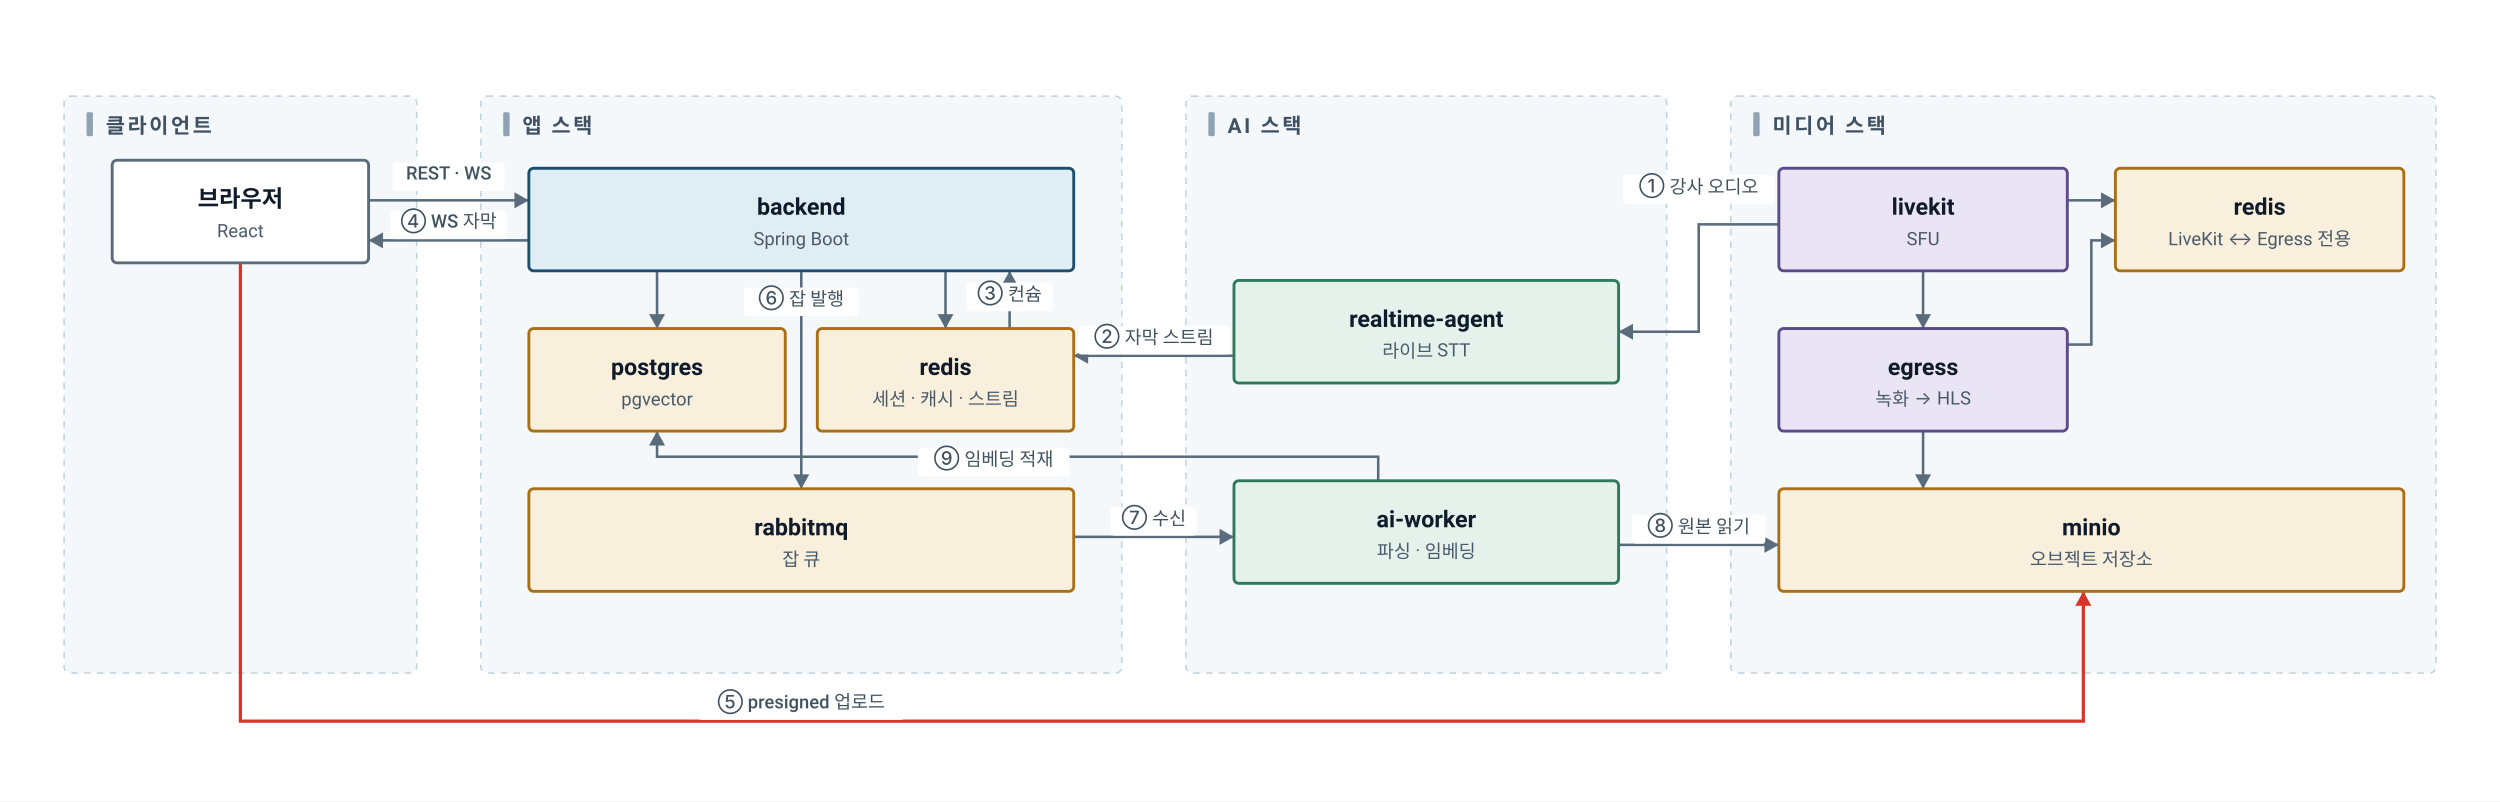
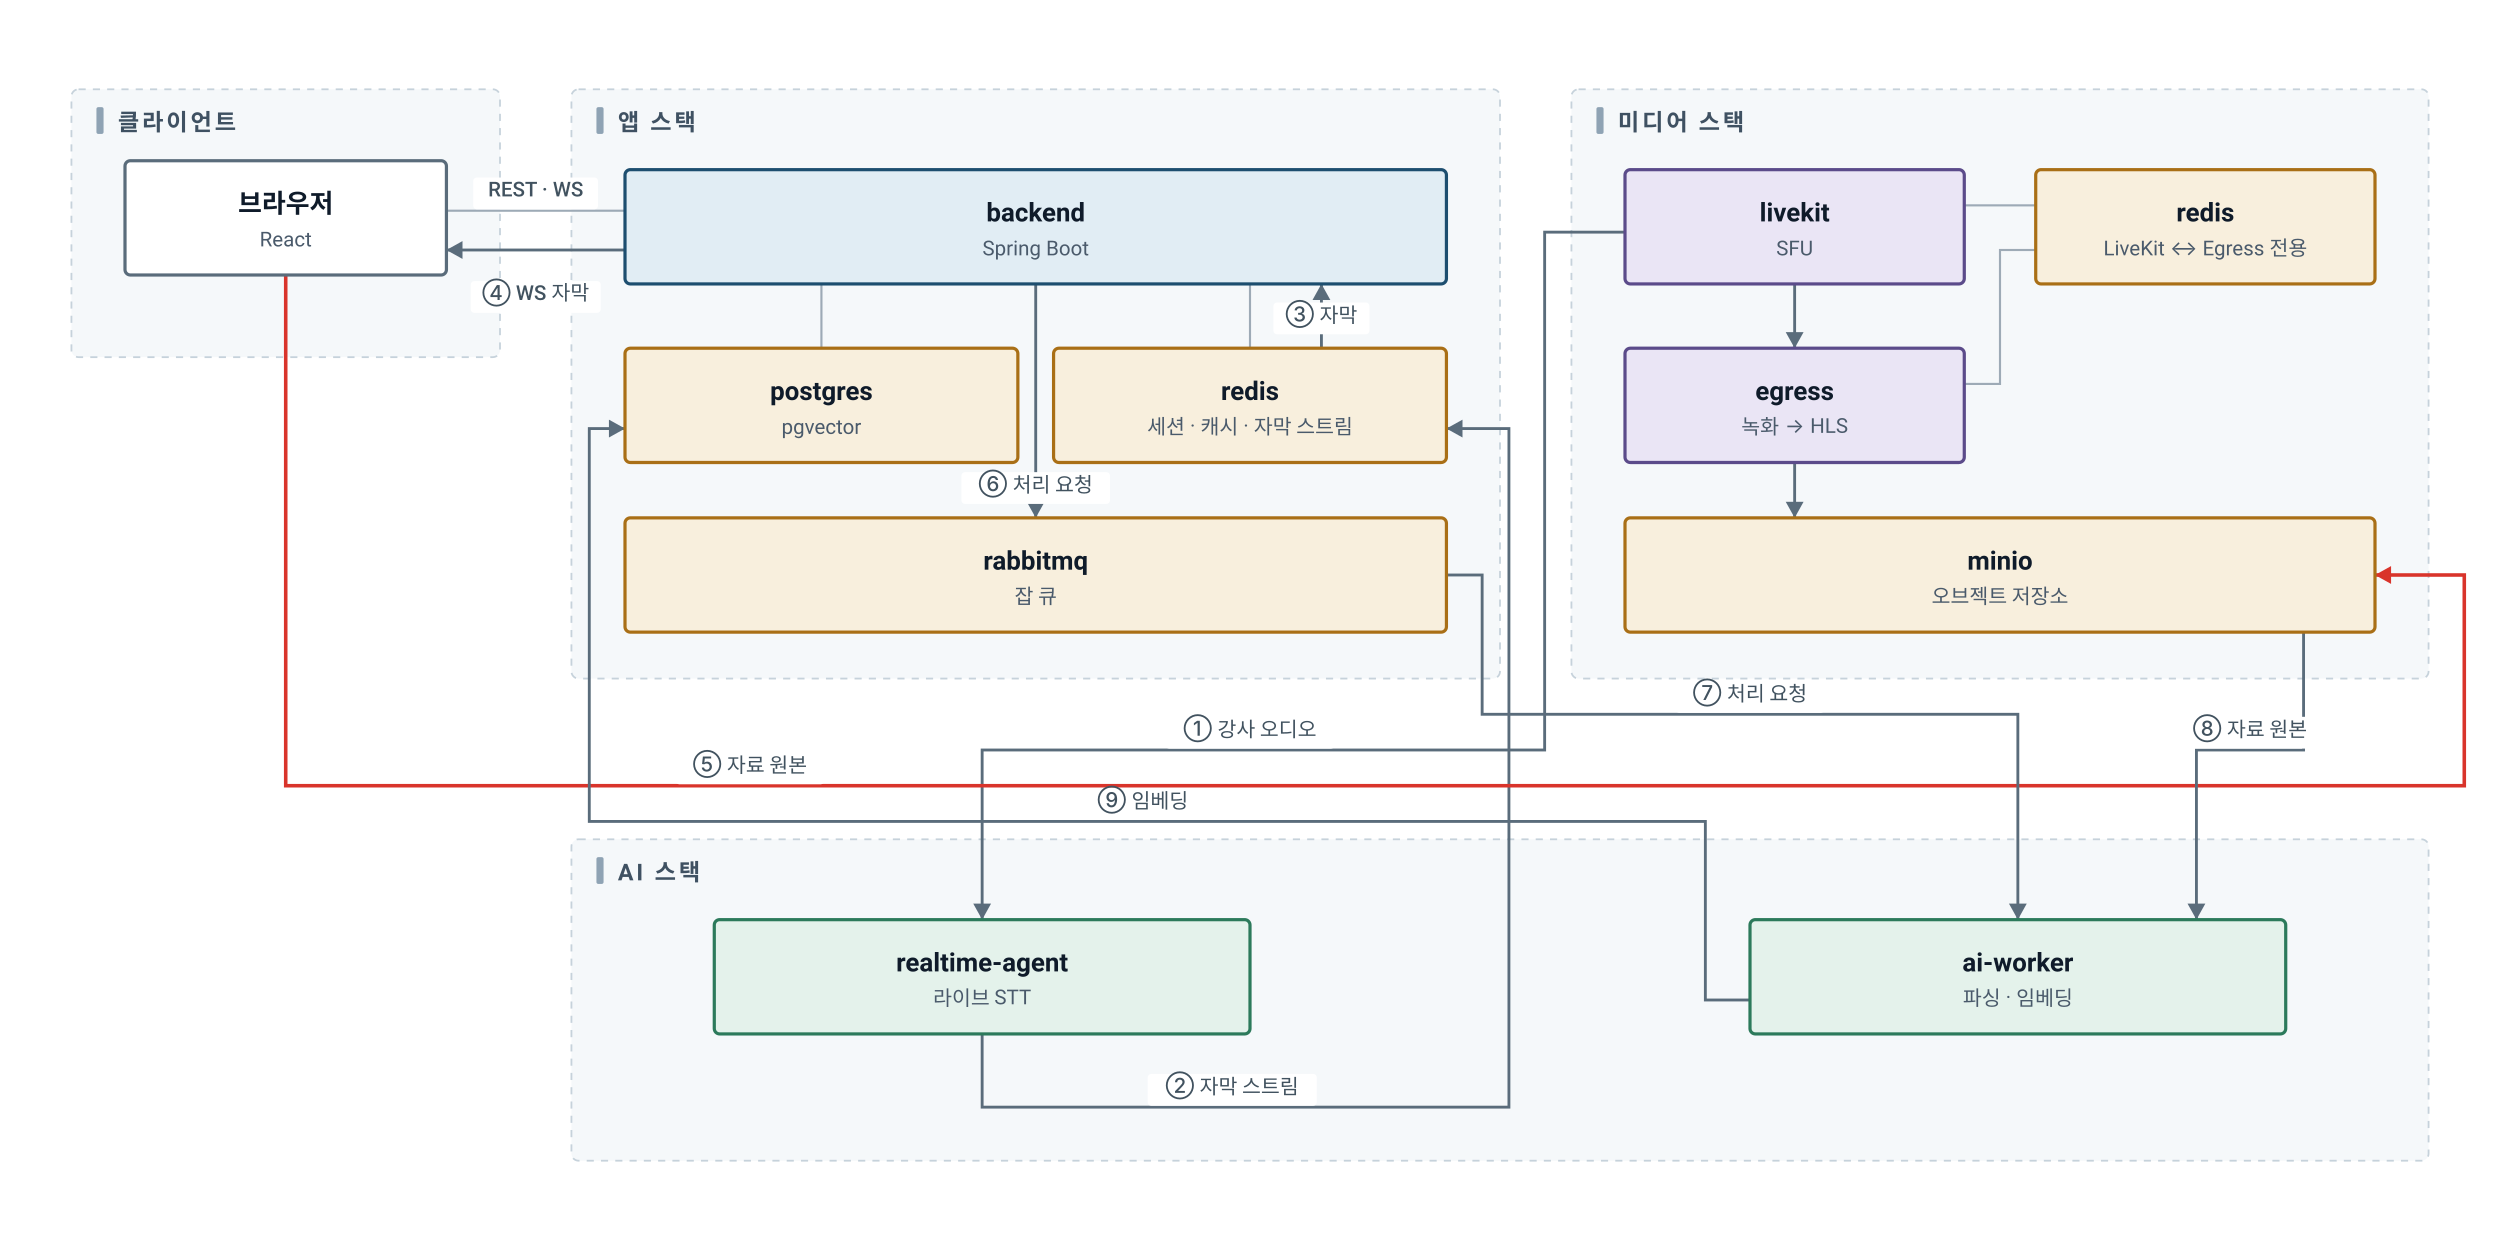
- <svg xmlns="http://www.w3.org/2000/svg" viewBox="0 0 1560 500" width="1560" height="500" role="img">
+ <svg xmlns="http://www.w3.org/2000/svg" viewBox="0 0 1400 700" width="1400" height="700" role="img">
  <style>text{font-family:system-ui,-apple-system,"Segoe UI",Roboto,"Malgun Gothic","Apple SD Gothic Neo","Noto Sans KR",sans-serif}</style>
  <rect width="100%" height="100%" fill="#FFFFFF" />
-   <rect x="40" y="60" width="220" height="360" rx="4" fill="#F5F8FA" stroke="#C6D2DB" stroke-width="1" stroke-dasharray="4 4" />
-   <rect x="54" y="70" width="4" height="15" rx="1" fill="#8FA3B4" />
-   <text x="66" y="83" font-size="13" font-weight="700" fill="#3F5162" letter-spacing="1.6">클라이언트</text>
-   <rect x="300" y="60" width="400" height="360" rx="4" fill="#F5F8FA" stroke="#C6D2DB" stroke-width="1" stroke-dasharray="4 4" />
-   <rect x="314" y="70" width="4" height="15" rx="1" fill="#8FA3B4" />
-   <text x="326" y="83" font-size="13" font-weight="700" fill="#3F5162" letter-spacing="1.6">앱 스택</text>
-   <rect x="740" y="60" width="300" height="360" rx="4" fill="#F5F8FA" stroke="#C6D2DB" stroke-width="1" stroke-dasharray="4 4" />
-   <rect x="754" y="70" width="4" height="15" rx="1" fill="#8FA3B4" />
-   <text x="766" y="83" font-size="13" font-weight="700" fill="#3F5162" letter-spacing="1.6">AI 스택</text>
-   <rect x="1080" y="60" width="440" height="360" rx="4" fill="#F5F8FA" stroke="#C6D2DB" stroke-width="1" stroke-dasharray="4 4" />
-   <rect x="1094" y="70" width="4" height="15" rx="1" fill="#8FA3B4" />
-   <text x="1106" y="83" font-size="13" font-weight="700" fill="#3F5162" letter-spacing="1.6">미디어 스택</text>
-   <path d="M230,125 H330" fill="none" stroke="#5A6C7B" stroke-width="1.6" />
-   <path d="M330,125 l-9,-5 l0,10 z" fill="#5A6C7B" />
-   <path d="M410,169 V205" fill="none" stroke="#5A6C7B" stroke-width="1.6" />
-   <path d="M410,205 l-5,-9 l10,0 z" fill="#5A6C7B" />
-   <path d="M590,169 V205" fill="none" stroke="#5A6C7B" stroke-width="1.6" />
-   <path d="M590,205 l-5,-9 l10,0 z" fill="#5A6C7B" />
-   <path d="M1200,169 V205" fill="none" stroke="#5A6C7B" stroke-width="1.6" />
-   <path d="M1200,205 l-5,-9 l10,0 z" fill="#5A6C7B" />
-   <path d="M1290,125 H1320" fill="none" stroke="#5A6C7B" stroke-width="1.6" />
-   <path d="M1320,125 l-9,-5 l0,10 z" fill="#5A6C7B" />
-   <path d="M1290,215 H1305 V150 H1320" fill="none" stroke="#5A6C7B" stroke-width="1.6" />
-   <path d="M1320,150 l-9,-5 l0,10 z" fill="#5A6C7B" />
-   <path d="M1200,269 V305" fill="none" stroke="#5A6C7B" stroke-width="1.6" />
-   <path d="M1200,305 l-5,-9 l10,0 z" fill="#5A6C7B" />
-   <path d="M1110,140 H1060 V207 H1010" fill="none" stroke="#5A6C7B" stroke-width="1.6" />
-   <path d="M1010,207 l9,-5 l0,10 z" fill="#5A6C7B" />
-   <path d="M770,222 H670" fill="none" stroke="#5A6C7B" stroke-width="1.6" />
-   <path d="M670,222 l9,-5 l0,10 z" fill="#5A6C7B" />
-   <path d="M630,205 V169" fill="none" stroke="#5A6C7B" stroke-width="1.6" />
-   <path d="M630,169 l-5,9 l10,0 z" fill="#5A6C7B" />
-   <path d="M330,150 H230" fill="none" stroke="#5A6C7B" stroke-width="1.6" />
-   <path d="M230,150 l9,-5 l0,10 z" fill="#5A6C7B" />
-   <path d="M150,164 V450 H1300 V369" fill="none" stroke="#D9342B" stroke-width="2" />
-   <path d="M1300,369 l-5,9 l10,0 z" fill="#D9342B" />
-   <path d="M500,169 V305" fill="none" stroke="#5A6C7B" stroke-width="1.6" />
-   <path d="M500,305 l-5,-9 l10,0 z" fill="#5A6C7B" />
-   <path d="M670,335 H770" fill="none" stroke="#5A6C7B" stroke-width="1.6" />
-   <path d="M770,335 l-9,-5 l0,10 z" fill="#5A6C7B" />
-   <path d="M1010,340 H1110" fill="none" stroke="#5A6C7B" stroke-width="1.6" />
-   <path d="M1110,340 l-9,-5 l0,10 z" fill="#5A6C7B" />
-   <path d="M860,300 V285 H410 V269" fill="none" stroke="#5A6C7B" stroke-width="1.6" />
-   <path d="M410,269 l-5,9 l10,0 z" fill="#5A6C7B" />
-   <rect x="245.0" y="101.4" width="69.9" height="17.8" fill="#FFFFFF" rx="2" />
-   <text x="280" y="112" text-anchor="middle" font-size="11.5" fill="#41525F" font-weight="500">REST · WS</text>
-   <rect x="1012.7" y="109.4" width="94.7" height="17.8" fill="#FFFFFF" rx="2" />
-   <text x="1060" y="120" text-anchor="middle" font-size="11.5" fill="#41525F" font-weight="500">① 강사 오디오</text>
-   <rect x="672.7" y="203.4" width="94.7" height="17.8" fill="#FFFFFF" rx="2" />
-   <text x="720" y="214" text-anchor="middle" font-size="11.5" fill="#41525F" font-weight="500">② 자막 스트림</text>
-   <rect x="603.1" y="176.4" width="53.8" height="17.8" fill="#FFFFFF" rx="2" />
-   <text x="630" y="187" text-anchor="middle" font-size="11.5" fill="#41525F" font-weight="500">③ 컨슘</text>
-   <rect x="243.6" y="131.4" width="72.8" height="17.8" fill="#FFFFFF" rx="2" />
-   <text x="280" y="142" text-anchor="middle" font-size="11.5" fill="#41525F" font-weight="500">④ WS 자막</text>
-   <rect x="435.7" y="431.4" width="128.6" height="17.8" fill="#FFFFFF" rx="2" />
-   <text x="500" y="442" text-anchor="middle" font-size="11.5" fill="#41525F" font-weight="500">⑤ presigned 업로드</text>
-   <rect x="464.2" y="179.4" width="71.7" height="17.8" fill="#FFFFFF" rx="2" />
-   <text x="500" y="190" text-anchor="middle" font-size="11.5" fill="#41525F" font-weight="500">⑥ 잡 발행</text>
-   <rect x="693.1" y="316.4" width="53.8" height="17.8" fill="#FFFFFF" rx="2" />
-   <text x="720" y="327" text-anchor="middle" font-size="11.5" fill="#41525F" font-weight="500">⑦ 수신</text>
-   <rect x="1018.4" y="321.4" width="83.2" height="17.8" fill="#FFFFFF" rx="2" />
-   <text x="1060" y="332" text-anchor="middle" font-size="11.5" fill="#41525F" font-weight="500">⑧ 원본 읽기</text>
-   <rect x="572.7" y="279.4" width="94.7" height="17.8" fill="#FFFFFF" rx="2" />
-   <text x="620" y="290" text-anchor="middle" font-size="11.5" fill="#41525F" font-weight="500">⑨ 임베딩 적재</text>
-   <rect x="70" y="100" width="160" height="64" rx="3" fill="#FFFFFF" stroke="#5A6C7B" stroke-width="1.8" />
-   <text x="150.0" y="129.0" text-anchor="middle" font-size="14.5" font-weight="650" fill="#0F1B2A">브라우저</text>
-   <text x="150.0" y="148.0" text-anchor="middle" font-size="11.5" fill="#4A5A6B">React</text>
-   <rect x="330" y="105" width="340" height="64" rx="3" fill="#E1EDF4" stroke="#1D4E6F" stroke-width="1.8" />
-   <text x="500.0" y="134.0" text-anchor="middle" font-size="14.5" font-weight="650" fill="#0F1B2A">backend</text>
-   <text x="500.0" y="153.0" text-anchor="middle" font-size="11.5" fill="#4A5A6B">Spring Boot</text>
-   <rect x="330" y="205" width="160" height="64" rx="3" fill="#F8EFDD" stroke="#A96F16" stroke-width="1.8" />
-   <text x="410.0" y="234.0" text-anchor="middle" font-size="14.5" font-weight="650" fill="#0F1B2A">postgres</text>
-   <text x="410.0" y="253.0" text-anchor="middle" font-size="11.5" fill="#4A5A6B">pgvector</text>
-   <rect x="510" y="205" width="160" height="64" rx="3" fill="#F8EFDD" stroke="#A96F16" stroke-width="1.8" />
-   <text x="590.0" y="234.0" text-anchor="middle" font-size="14.5" font-weight="650" fill="#0F1B2A">redis</text>
-   <text x="590.0" y="253.0" text-anchor="middle" font-size="11.5" fill="#4A5A6B">세션 · 캐시 · 스트림</text>
-   <rect x="330" y="305" width="340" height="64" rx="3" fill="#F8EFDD" stroke="#A96F16" stroke-width="1.8" />
-   <text x="500.0" y="334.0" text-anchor="middle" font-size="14.5" font-weight="650" fill="#0F1B2A">rabbitmq</text>
-   <text x="500.0" y="353.0" text-anchor="middle" font-size="11.5" fill="#4A5A6B">잡 큐</text>
-   <rect x="770" y="175" width="240" height="64" rx="3" fill="#E4F2EB" stroke="#2C7A5B" stroke-width="1.8" />
-   <text x="890.0" y="204.0" text-anchor="middle" font-size="14.5" font-weight="650" fill="#0F1B2A">realtime-agent</text>
-   <text x="890.0" y="223.0" text-anchor="middle" font-size="11.5" fill="#4A5A6B">라이브 STT</text>
-   <rect x="770" y="300" width="240" height="64" rx="3" fill="#E4F2EB" stroke="#2C7A5B" stroke-width="1.8" />
-   <text x="890.0" y="329.0" text-anchor="middle" font-size="14.5" font-weight="650" fill="#0F1B2A">ai-worker</text>
-   <text x="890.0" y="348.0" text-anchor="middle" font-size="11.5" fill="#4A5A6B">파싱 · 임베딩</text>
-   <rect x="1110" y="105" width="180" height="64" rx="3" fill="#EAE5F5" stroke="#5B4B8A" stroke-width="1.8" />
-   <text x="1200.0" y="134.0" text-anchor="middle" font-size="14.5" font-weight="650" fill="#0F1B2A">livekit</text>
-   <text x="1200.0" y="153.0" text-anchor="middle" font-size="11.5" fill="#4A5A6B">SFU</text>
-   <rect x="1320" y="105" width="180" height="64" rx="3" fill="#F8EFDD" stroke="#A96F16" stroke-width="1.8" />
-   <text x="1410.0" y="134.0" text-anchor="middle" font-size="14.5" font-weight="650" fill="#0F1B2A">redis</text>
-   <text x="1410.0" y="153.0" text-anchor="middle" font-size="11.5" fill="#4A5A6B">LiveKit ↔ Egress 전용</text>
-   <rect x="1110" y="205" width="180" height="64" rx="3" fill="#EAE5F5" stroke="#5B4B8A" stroke-width="1.8" />
-   <text x="1200.0" y="234.0" text-anchor="middle" font-size="14.5" font-weight="650" fill="#0F1B2A">egress</text>
-   <text x="1200.0" y="253.0" text-anchor="middle" font-size="11.5" fill="#4A5A6B">녹화 → HLS</text>
-   <rect x="1110" y="305" width="390" height="64" rx="3" fill="#F8EFDD" stroke="#A96F16" stroke-width="1.8" />
-   <text x="1305.0" y="334.0" text-anchor="middle" font-size="14.5" font-weight="650" fill="#0F1B2A">minio</text>
-   <text x="1305.0" y="353.0" text-anchor="middle" font-size="11.5" fill="#4A5A6B">오브젝트 저장소</text>
+   <rect x="40" y="50" width="240" height="150" rx="4" fill="#F5F8FA" stroke="#C6D2DB" stroke-width="1" stroke-dasharray="4 4" />
+   <rect x="54" y="60" width="4" height="15" rx="1" fill="#8FA3B4" />
+   <text x="66" y="73" font-size="13" font-weight="700" fill="#3F5162" letter-spacing="1.6">클라이언트</text>
+   <rect x="320" y="50" width="520" height="330" rx="4" fill="#F5F8FA" stroke="#C6D2DB" stroke-width="1" stroke-dasharray="4 4" />
+   <rect x="334" y="60" width="4" height="15" rx="1" fill="#8FA3B4" />
+   <text x="346" y="73" font-size="13" font-weight="700" fill="#3F5162" letter-spacing="1.6">앱 스택</text>
+   <rect x="880" y="50" width="480" height="330" rx="4" fill="#F5F8FA" stroke="#C6D2DB" stroke-width="1" stroke-dasharray="4 4" />
+   <rect x="894" y="60" width="4" height="15" rx="1" fill="#8FA3B4" />
+   <text x="906" y="73" font-size="13" font-weight="700" fill="#3F5162" letter-spacing="1.6">미디어 스택</text>
+   <rect x="320" y="470" width="1040" height="180" rx="4" fill="#F5F8FA" stroke="#C6D2DB" stroke-width="1" stroke-dasharray="4 4" />
+   <rect x="334" y="480" width="4" height="15" rx="1" fill="#8FA3B4" />
+   <text x="346" y="493" font-size="13" font-weight="700" fill="#3F5162" letter-spacing="1.6">AI 스택</text>
+   <path d="M250,118 H350" fill="none" stroke="#9DAAB6" stroke-width="1.2" />
+   <path d="M460,159 V195" fill="none" stroke="#9DAAB6" stroke-width="1.2" />
+   <path d="M700,159 V195" fill="none" stroke="#9DAAB6" stroke-width="1.2" />
+   <path d="M1100,115 H1140" fill="none" stroke="#9DAAB6" stroke-width="1.2" />
+   <path d="M1100,215 H1120 V140 H1140" fill="none" stroke="#9DAAB6" stroke-width="1.2" />
+   <path d="M1005,159 V195" fill="none" stroke="#5A6C7B" stroke-width="1.6" />
+   <path d="M1005,195 l-5,-9 l10,0 z" fill="#5A6C7B" />
+   <path d="M1005,259 V290" fill="none" stroke="#5A6C7B" stroke-width="1.6" />
+   <path d="M1005,290 l-5,-9 l10,0 z" fill="#5A6C7B" />
+   <path d="M910,130 H865 V420 H550 V515" fill="none" stroke="#5A6C7B" stroke-width="1.6" />
+   <path d="M550,515 l-5,-9 l10,0 z" fill="#5A6C7B" />
+   <path d="M550,579 V620 H845 V240 H810" fill="none" stroke="#5A6C7B" stroke-width="1.6" />
+   <path d="M810,240 l9,-5 l0,10 z" fill="#5A6C7B" />
+   <path d="M740,195 V159" fill="none" stroke="#5A6C7B" stroke-width="1.6" />
+   <path d="M740,159 l-5,9 l10,0 z" fill="#5A6C7B" />
+   <path d="M350,140 H250" fill="none" stroke="#5A6C7B" stroke-width="1.6" />
+   <path d="M250,140 l9,-5 l0,10 z" fill="#5A6C7B" />
+   <path d="M160,154 V440 H1380 V322 H1330" fill="none" stroke="#D9342B" stroke-width="2" />
+   <path d="M1330,322 l9,-5 l0,10 z" fill="#D9342B" />
+   <path d="M580,159 V290" fill="none" stroke="#5A6C7B" stroke-width="1.6" />
+   <path d="M580,290 l-5,-9 l10,0 z" fill="#5A6C7B" />
+   <path d="M810,322 H830 V400 H1130 V515" fill="none" stroke="#5A6C7B" stroke-width="1.6" />
+   <path d="M1130,515 l-5,-9 l10,0 z" fill="#5A6C7B" />
+   <path d="M1290,354 V420 H1230 V515" fill="none" stroke="#5A6C7B" stroke-width="1.6" />
+   <path d="M1230,515 l-5,-9 l10,0 z" fill="#5A6C7B" />
+   <path d="M980,560 H955 V460 H330 V240 H350" fill="none" stroke="#5A6C7B" stroke-width="1.6" />
+   <path d="M350,240 l-9,-5 l0,10 z" fill="#5A6C7B" />
+   <rect x="265.0" y="99.4" width="69.9" height="17.8" fill="#FFFFFF" rx="2" />
+   <text x="300" y="110" text-anchor="middle" font-size="11.5" fill="#41525F" font-weight="500">REST · WS</text>
+   <rect x="652.7" y="401.4" width="94.7" height="17.8" fill="#FFFFFF" rx="2" />
+   <text x="700" y="412" text-anchor="middle" font-size="11.5" fill="#41525F" font-weight="500">① 강사 오디오</text>
+   <rect x="642.7" y="601.4" width="94.7" height="17.8" fill="#FFFFFF" rx="2" />
+   <text x="690" y="612" text-anchor="middle" font-size="11.5" fill="#41525F" font-weight="500">② 자막 스트림</text>
+   <rect x="713.1" y="169.4" width="53.8" height="17.8" fill="#FFFFFF" rx="2" />
+   <text x="740" y="180" text-anchor="middle" font-size="11.5" fill="#41525F" font-weight="500">③ 자막</text>
+   <rect x="263.6" y="157.4" width="72.8" height="17.8" fill="#FFFFFF" rx="2" />
+   <text x="300" y="168" text-anchor="middle" font-size="11.5" fill="#41525F" font-weight="500">④ WS 자막</text>
+   <rect x="378.4" y="421.4" width="83.2" height="17.8" fill="#FFFFFF" rx="2" />
+   <text x="420" y="432" text-anchor="middle" font-size="11.5" fill="#41525F" font-weight="500">⑤ 자료 원본</text>
+   <rect x="538.4" y="264.4" width="83.2" height="17.8" fill="#FFFFFF" rx="2" />
+   <text x="580" y="275" text-anchor="middle" font-size="11.5" fill="#41525F" font-weight="500">⑥ 처리 요청</text>
+   <rect x="938.4" y="381.4" width="83.2" height="17.8" fill="#FFFFFF" rx="2" />
+   <text x="980" y="392" text-anchor="middle" font-size="11.5" fill="#41525F" font-weight="500">⑦ 처리 요청</text>
+   <rect x="1218.4" y="401.4" width="83.2" height="17.8" fill="#FFFFFF" rx="2" />
+   <text x="1260" y="412" text-anchor="middle" font-size="11.5" fill="#41525F" font-weight="500">⑧ 자료 원본</text>
+   <rect x="607.3" y="441.4" width="65.3" height="17.8" fill="#FFFFFF" rx="2" />
+   <text x="640" y="452" text-anchor="middle" font-size="11.5" fill="#41525F" font-weight="500">⑨ 임베딩</text>
+   <rect x="70" y="90" width="180" height="64" rx="3" fill="#FFFFFF" stroke="#5A6C7B" stroke-width="1.8" />
+   <text x="160.0" y="119.0" text-anchor="middle" font-size="14.5" font-weight="650" fill="#0F1B2A">브라우저</text>
+   <text x="160.0" y="138.0" text-anchor="middle" font-size="11.5" fill="#4A5A6B">React</text>
+   <rect x="350" y="95" width="460" height="64" rx="3" fill="#E1EDF4" stroke="#1D4E6F" stroke-width="1.8" />
+   <text x="580.0" y="124.0" text-anchor="middle" font-size="14.5" font-weight="650" fill="#0F1B2A">backend</text>
+   <text x="580.0" y="143.0" text-anchor="middle" font-size="11.5" fill="#4A5A6B">Spring Boot</text>
+   <rect x="350" y="195" width="220" height="64" rx="3" fill="#F8EFDD" stroke="#A96F16" stroke-width="1.8" />
+   <text x="460.0" y="224.0" text-anchor="middle" font-size="14.5" font-weight="650" fill="#0F1B2A">postgres</text>
+   <text x="460.0" y="243.0" text-anchor="middle" font-size="11.5" fill="#4A5A6B">pgvector</text>
+   <rect x="590" y="195" width="220" height="64" rx="3" fill="#F8EFDD" stroke="#A96F16" stroke-width="1.8" />
+   <text x="700.0" y="224.0" text-anchor="middle" font-size="14.5" font-weight="650" fill="#0F1B2A">redis</text>
+   <text x="700.0" y="243.0" text-anchor="middle" font-size="11.5" fill="#4A5A6B">세션 · 캐시 · 자막 스트림</text>
+   <rect x="350" y="290" width="460" height="64" rx="3" fill="#F8EFDD" stroke="#A96F16" stroke-width="1.8" />
+   <text x="580.0" y="319.0" text-anchor="middle" font-size="14.5" font-weight="650" fill="#0F1B2A">rabbitmq</text>
+   <text x="580.0" y="338.0" text-anchor="middle" font-size="11.5" fill="#4A5A6B">잡 큐</text>
+   <rect x="910" y="95" width="190" height="64" rx="3" fill="#EAE5F5" stroke="#5B4B8A" stroke-width="1.8" />
+   <text x="1005.0" y="124.0" text-anchor="middle" font-size="14.5" font-weight="650" fill="#0F1B2A">livekit</text>
+   <text x="1005.0" y="143.0" text-anchor="middle" font-size="11.5" fill="#4A5A6B">SFU</text>
+   <rect x="1140" y="95" width="190" height="64" rx="3" fill="#F8EFDD" stroke="#A96F16" stroke-width="1.8" />
+   <text x="1235.0" y="124.0" text-anchor="middle" font-size="14.5" font-weight="650" fill="#0F1B2A">redis</text>
+   <text x="1235.0" y="143.0" text-anchor="middle" font-size="11.5" fill="#4A5A6B">LiveKit ↔ Egress 전용</text>
+   <rect x="910" y="195" width="190" height="64" rx="3" fill="#EAE5F5" stroke="#5B4B8A" stroke-width="1.8" />
+   <text x="1005.0" y="224.0" text-anchor="middle" font-size="14.5" font-weight="650" fill="#0F1B2A">egress</text>
+   <text x="1005.0" y="243.0" text-anchor="middle" font-size="11.5" fill="#4A5A6B">녹화 → HLS</text>
+   <rect x="910" y="290" width="420" height="64" rx="3" fill="#F8EFDD" stroke="#A96F16" stroke-width="1.8" />
+   <text x="1120.0" y="319.0" text-anchor="middle" font-size="14.5" font-weight="650" fill="#0F1B2A">minio</text>
+   <text x="1120.0" y="338.0" text-anchor="middle" font-size="11.5" fill="#4A5A6B">오브젝트 저장소</text>
+   <rect x="400" y="515" width="300" height="64" rx="3" fill="#E4F2EB" stroke="#2C7A5B" stroke-width="1.8" />
+   <text x="550.0" y="544.0" text-anchor="middle" font-size="14.5" font-weight="650" fill="#0F1B2A">realtime-agent</text>
+   <text x="550.0" y="563.0" text-anchor="middle" font-size="11.5" fill="#4A5A6B">라이브 STT</text>
+   <rect x="980" y="515" width="300" height="64" rx="3" fill="#E4F2EB" stroke="#2C7A5B" stroke-width="1.8" />
+   <text x="1130.0" y="544.0" text-anchor="middle" font-size="14.5" font-weight="650" fill="#0F1B2A">ai-worker</text>
+   <text x="1130.0" y="563.0" text-anchor="middle" font-size="11.5" fill="#4A5A6B">파싱 · 임베딩</text>
</svg>
